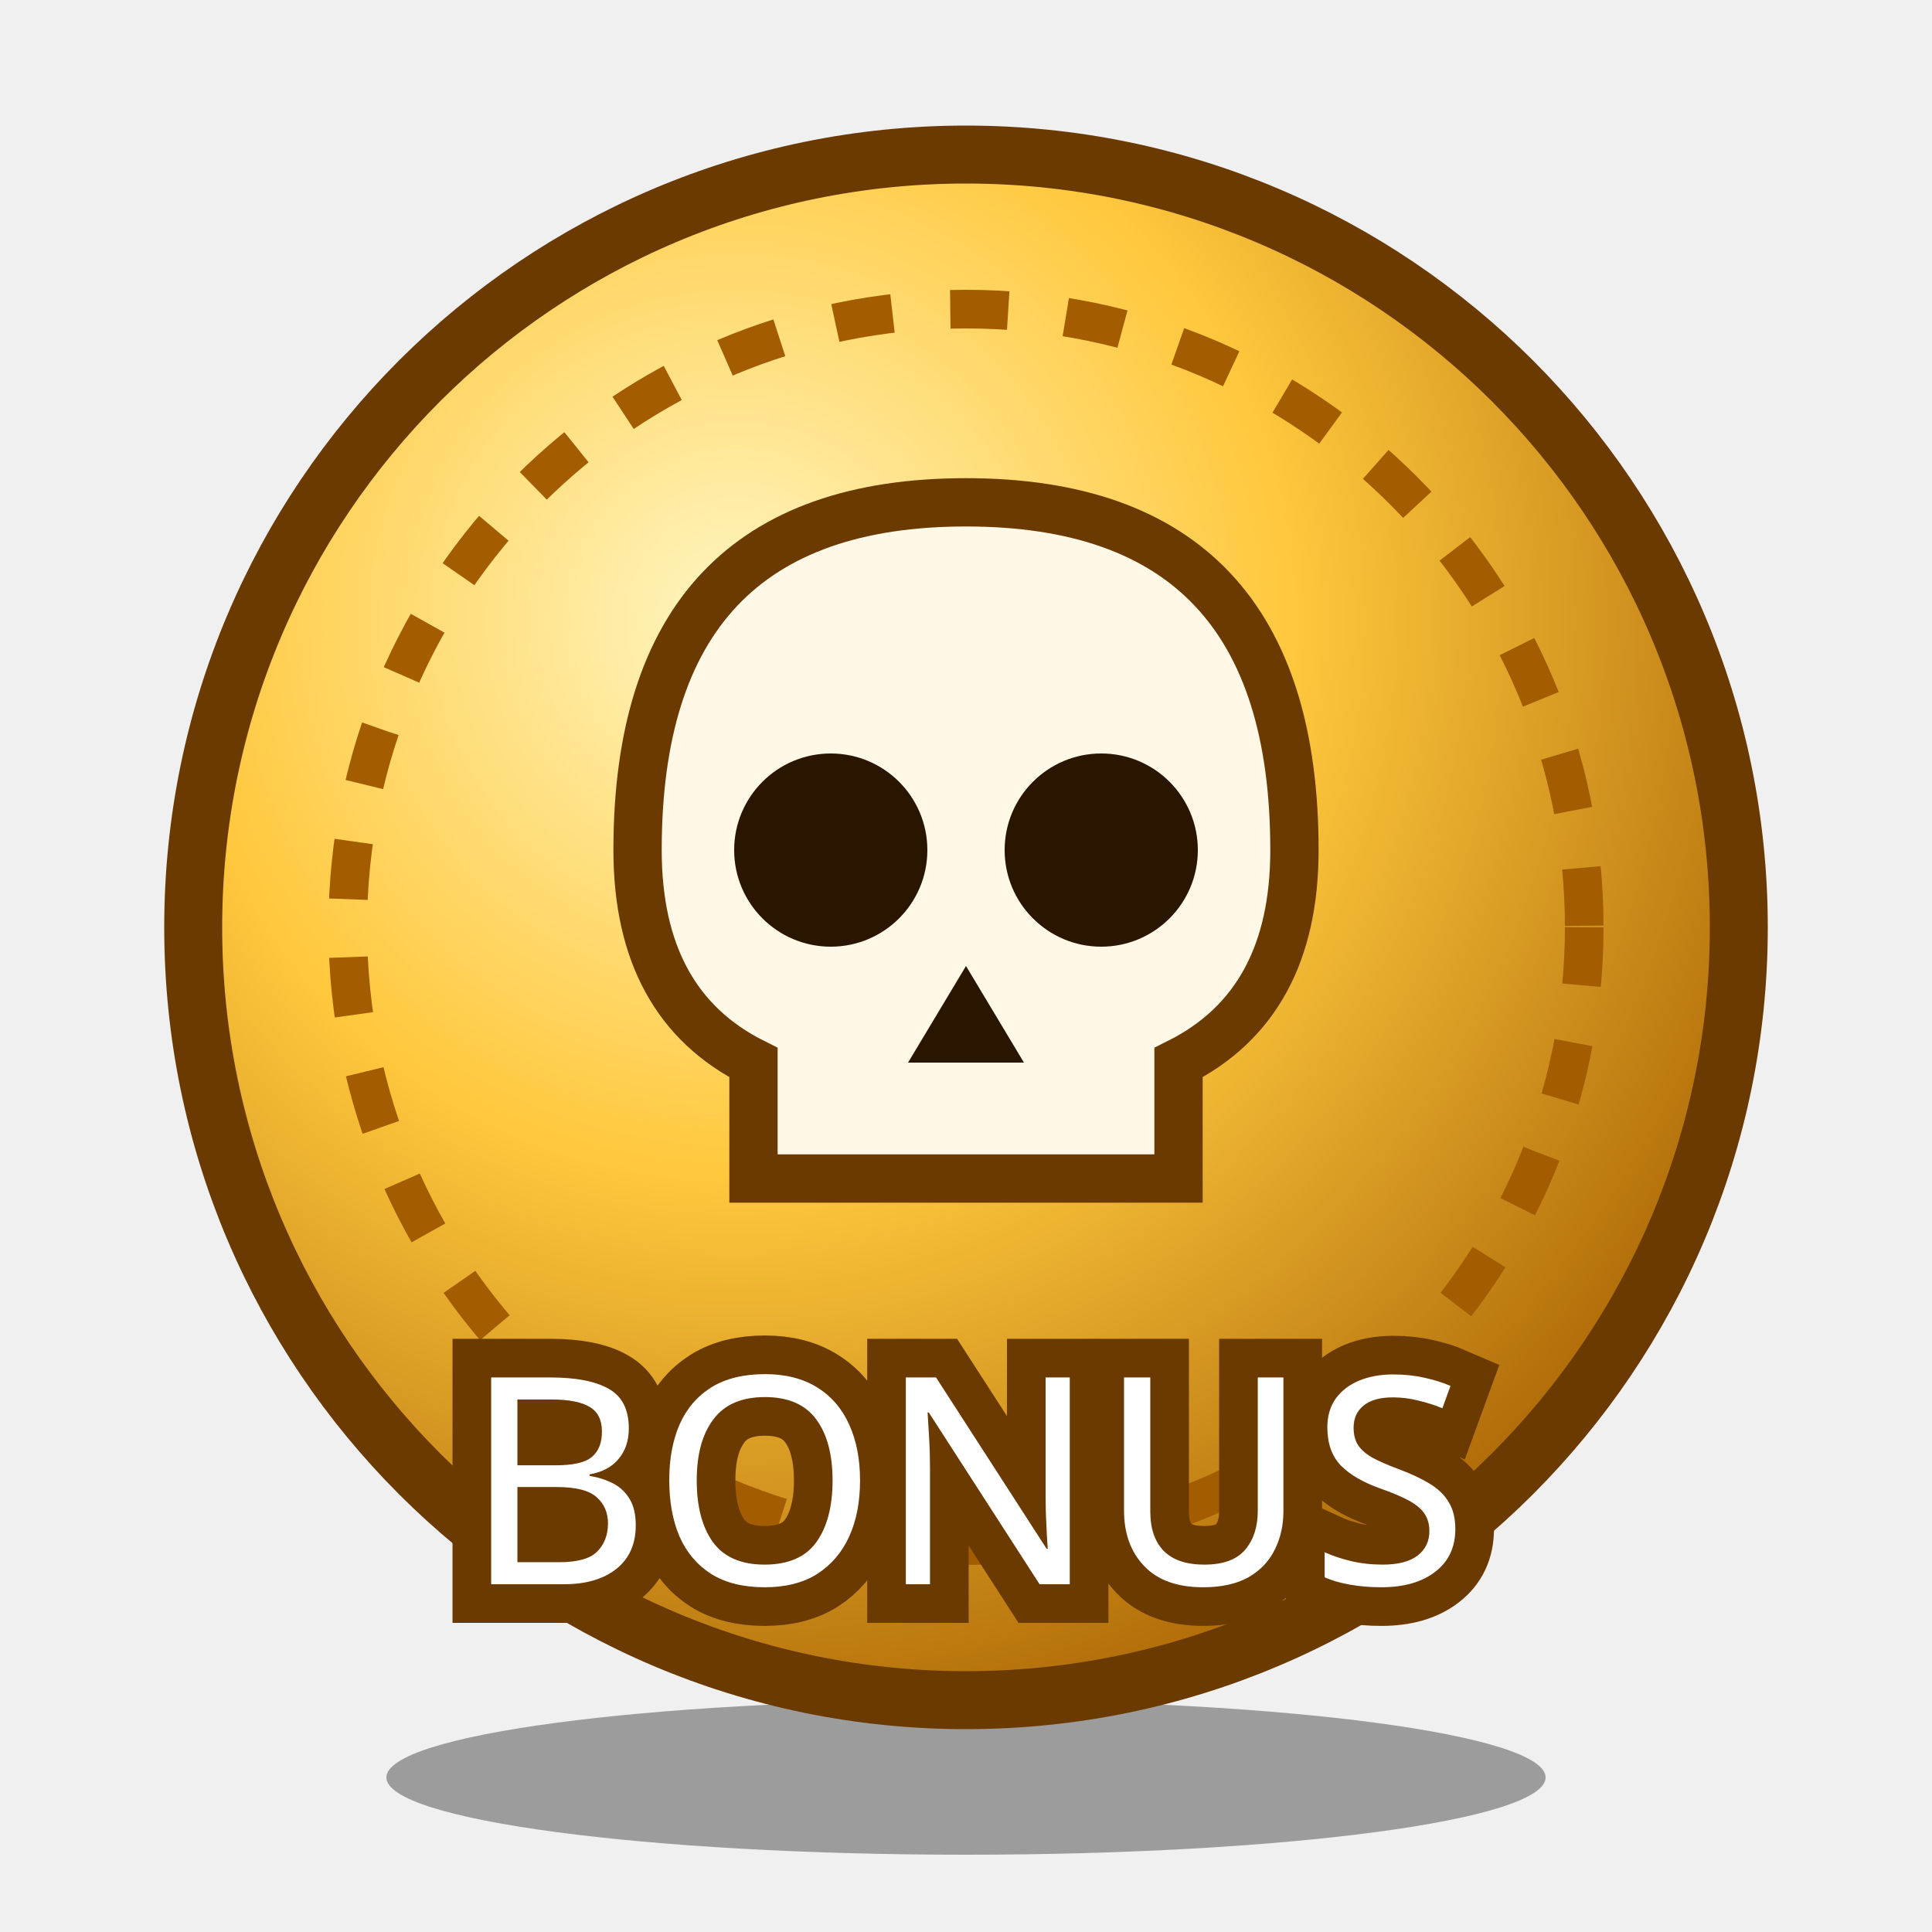
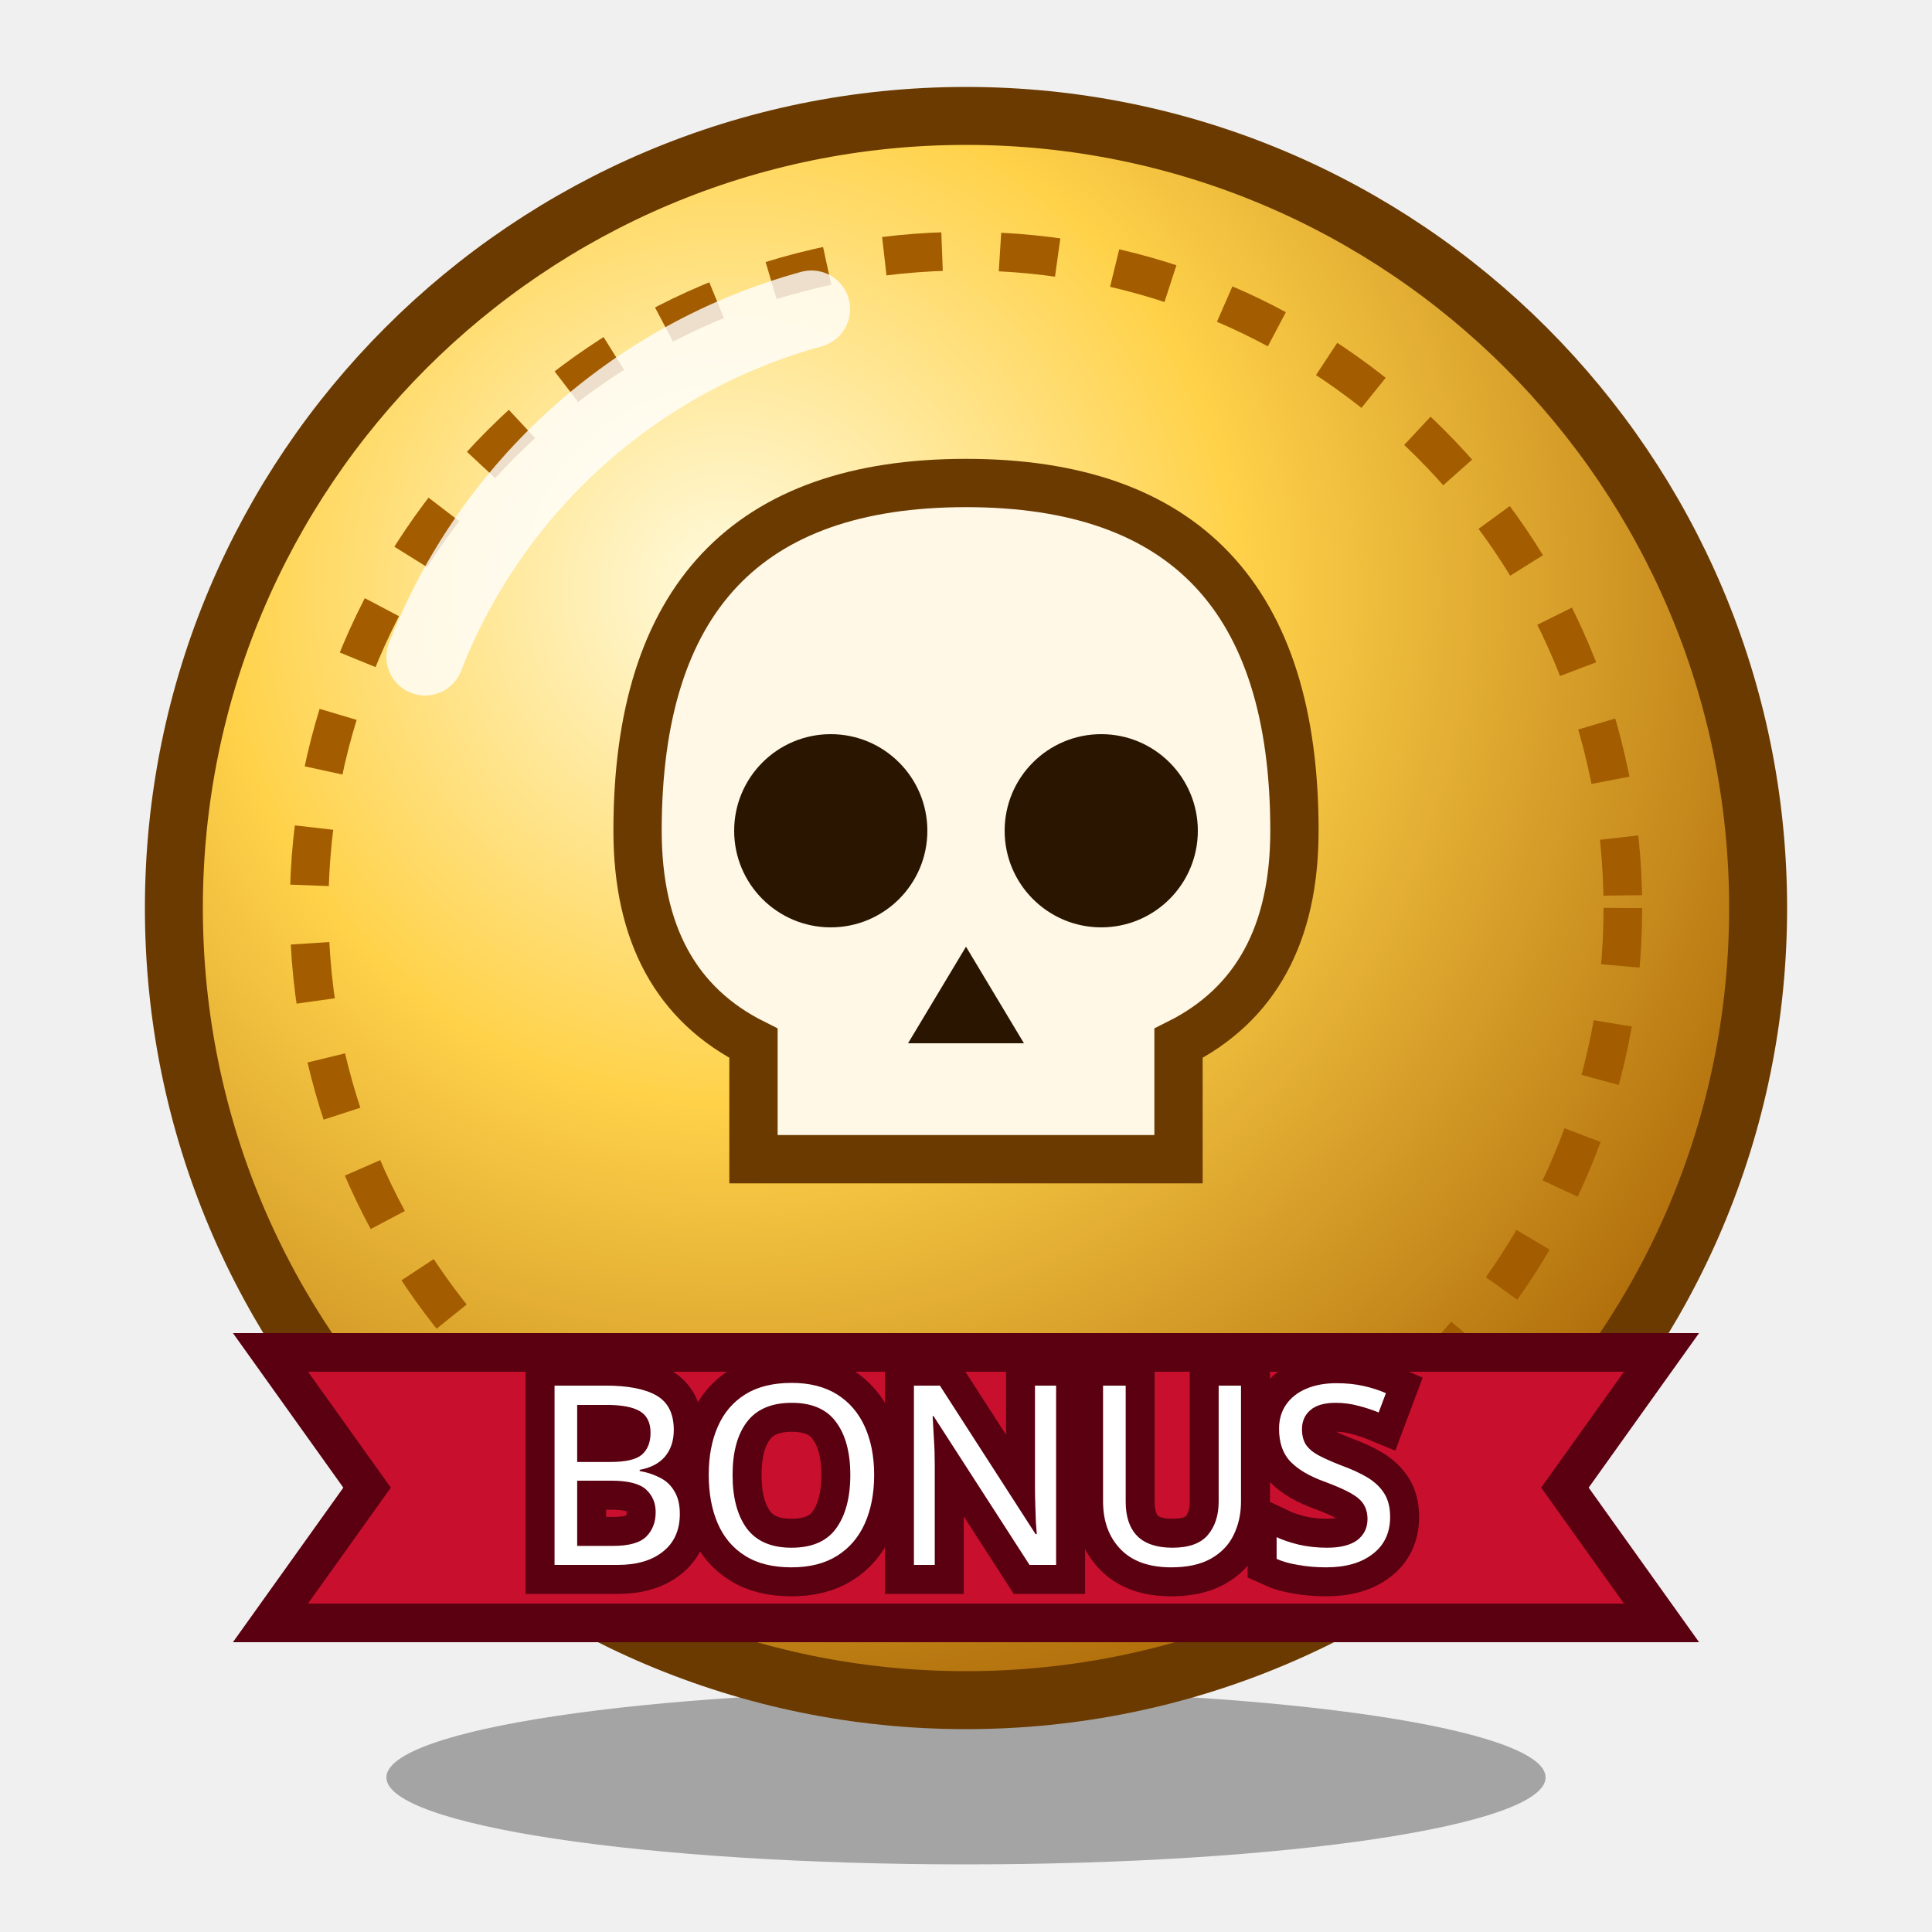
<svg xmlns="http://www.w3.org/2000/svg" width="512" height="512" viewBox="0 0 100 100">
  <defs>
-     <radialGradient id="sc13" cx=".35" cy=".3" r=".8">
-       <stop offset="0" stop-color="#fff6c2" />
-       <stop offset=".45" stop-color="#ffc83d" />
+     <radialGradient id="sc15" cx=".35" cy=".3" r=".8">
+       <stop offset="0" stop-color="#fffbe0" />
+       <stop offset=".4" stop-color="#ffd24a" />
      <stop offset="1" stop-color="#a35d00" />
    </radialGradient>
+     <linearGradient id="sc15g" x1="0" y1="0" x2="0" y2="1">
+       <stop offset="0" stop-color="#fff6c2" />
+       <stop offset=".35" stop-color="#ffd24a" />
+       <stop offset=".7" stop-color="#e09a12" />
+       <stop offset="1" stop-color="#8a5300" />
+     </linearGradient>
  </defs>
-   <ellipse cx="50" cy="92" rx="30" ry="4" fill="#000" opacity=".35" />
-   <circle cx="50" cy="48" r="40" fill="url(#sc13)" stroke="#6b3a00" stroke-width="3" />
-   <circle cx="50" cy="48" r="32" fill="none" stroke="#a35d00" stroke-width="2" stroke-dasharray="3 3" />
-   <path d="M33 44 q0 -18 17 -18 q17 0 17 18 q0 8 -6 11 v6 h-22 v-6 q-6 -3 -6 -11z" fill="#fff8e6" stroke="#6b3a00" stroke-width="2.5" />
-   <circle cx="43" cy="44" r="5" fill="#2a1600" />
-   <circle cx="57" cy="44" r="5" fill="#2a1600" />
-   <path d="M50 50 l-3 5 h6z" fill="#2a1600" />
-   <text x="50" y="82" font-family="Lilita One, sans-serif" font-size="15" text-anchor="middle" fill="#fff" stroke="#6b3a00" stroke-width="4" paint-order="stroke">BONUS</text>
+   <ellipse cx="50" cy="92" rx="30" ry="4.5" fill="#000" opacity=".32" />
+   <g class="a-spin">
+     <circle cx="50" cy="47" r="41" fill="url(#sc15)" stroke="#6b3a00" stroke-width="3" />
+     <circle cx="50" cy="47" r="34" fill="none" stroke="#a35d00" stroke-width="2" stroke-dasharray="3 3" />
+     <path d="M33 43 q0 -18 17 -18 q17 0 17 18 q0 8 -6 11 v6 h-22 v-6 q-6 -3 -6 -11z" fill="#fff8e6" stroke="#6b3a00" stroke-width="2.5" />
+     <circle cx="43" cy="43" r="5" fill="#2a1600" />
+     <circle cx="57" cy="43" r="5" fill="#2a1600" />
+     <path d="M50 49 l-3 5 h6z" fill="#2a1600" />
+     <path class="a-shine" d="M22 34 a30 30 0 0 1 20 -18" stroke="#fff" stroke-width="4" fill="none" stroke-linecap="round" opacity=".8" />
+   </g>
+   <path d="M14 70 h72 l-5 7 l5 7 h-72 l5 -7z" fill="#c8102e" stroke="#5a0010" stroke-width="2" />
+   <text x="50" y="81" font-family="Lilita One, sans-serif" font-size="13" text-anchor="middle" fill="#fff" stroke="#5a0010" stroke-width="3" paint-order="stroke">BONUS</text>
+   <path class="a-spark" opacity="0" style="animation-delay:0s" d="M84 14 Q85.08 18.92 90 20 Q85.08 21.08 84 26 Q82.92 21.08 78 20 Q82.92 18.92 84 14Z" fill="#fffbe0" />
+   <path class="a-spark" opacity="0" style="animation-delay:0.4s" d="M16 22 Q16.72 25.28 20 26 Q16.72 26.72 16 30 Q15.28 26.72 12 26 Q15.28 25.28 16 22Z" fill="#fffbe0" />
</svg>
